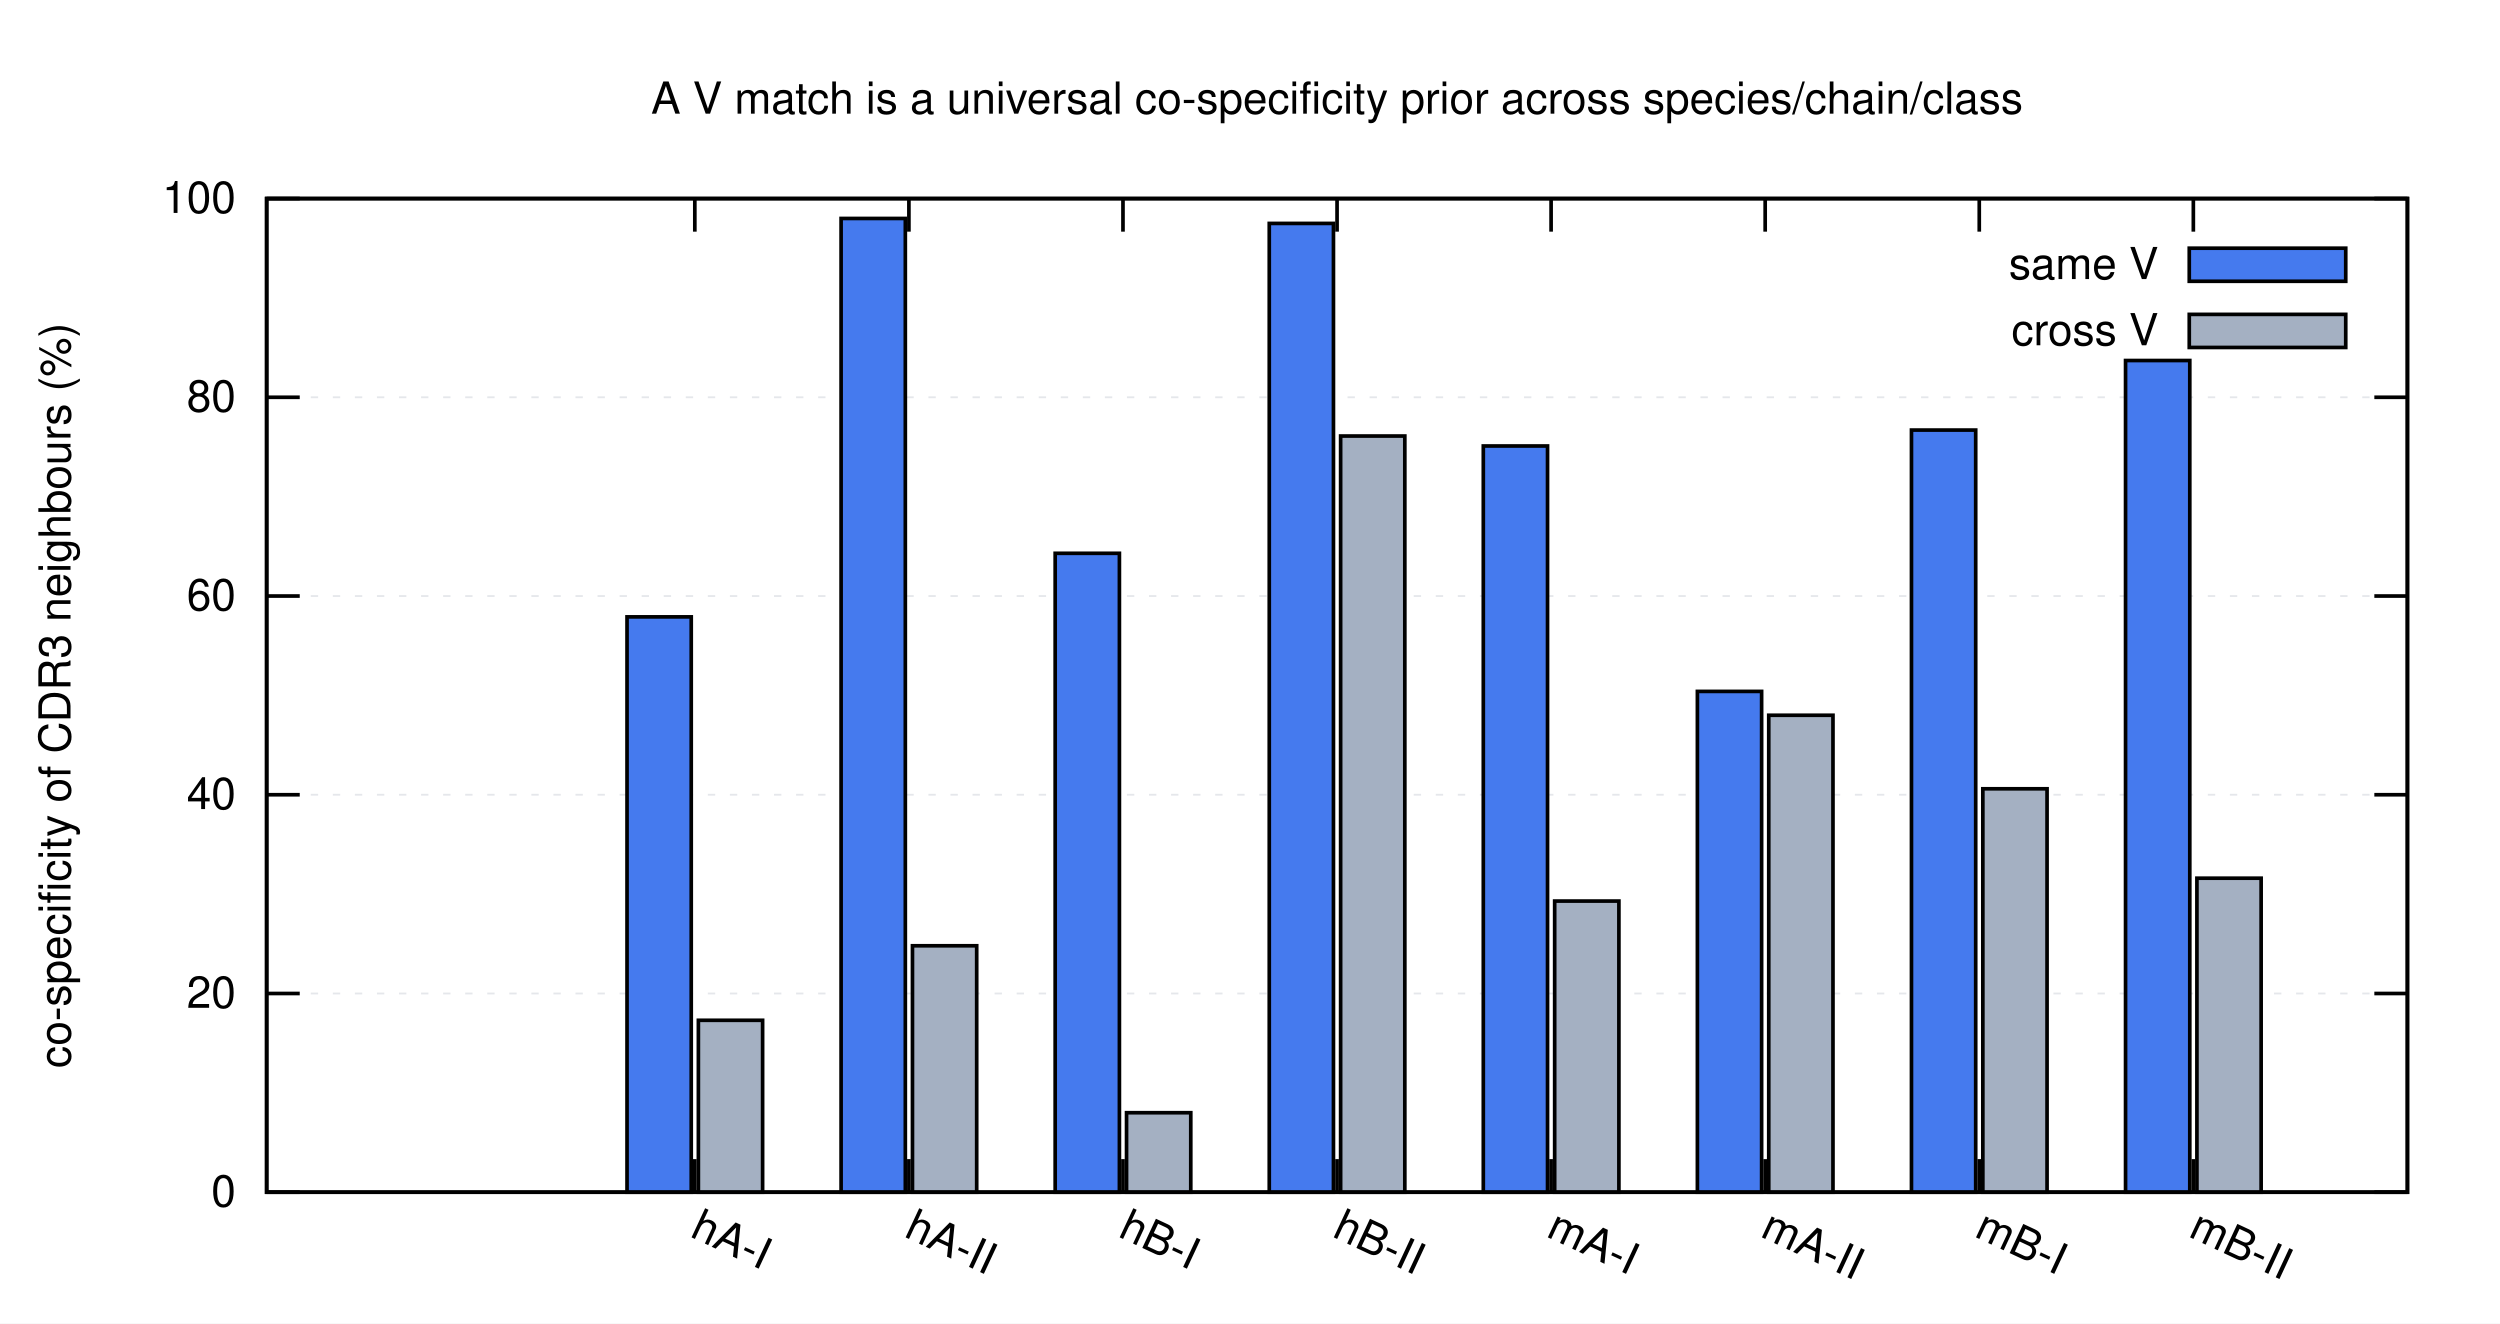
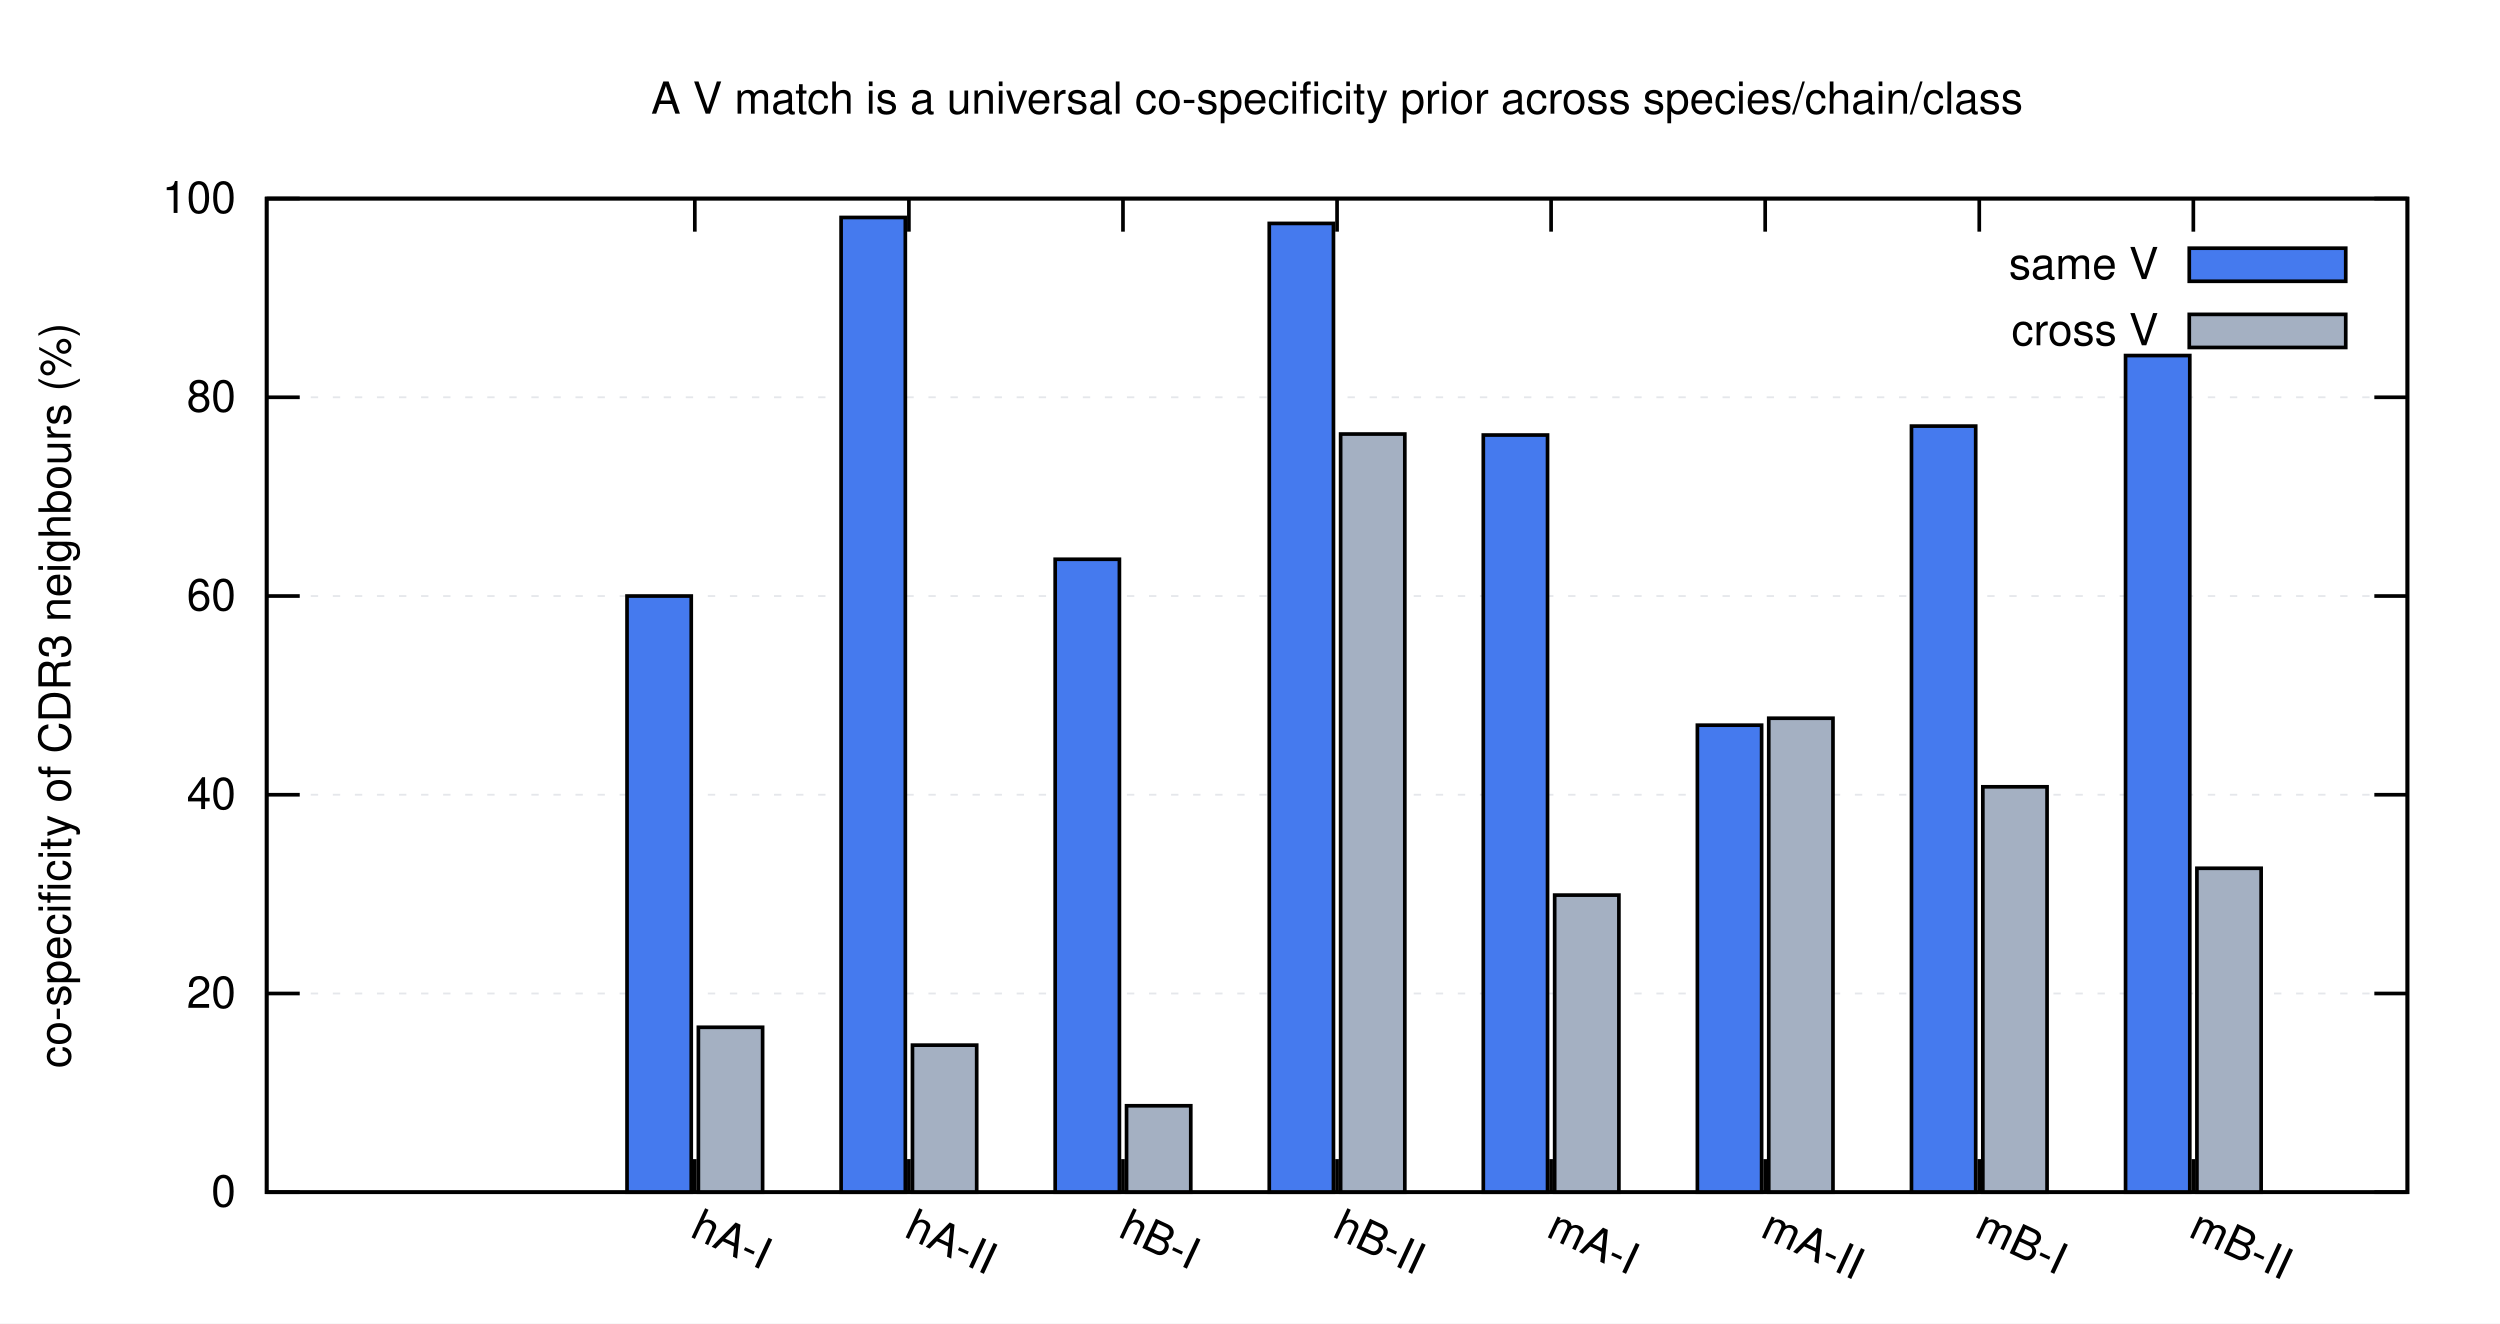
<svg xmlns="http://www.w3.org/2000/svg" xmlns:xlink="http://www.w3.org/1999/xlink" width="680" height="360" viewBox="0 0 680 360">
  <g id="gnuplot_canvas">
    <rect x="0" y="0" width="680" height="360" fill="#ffffff" />
    <defs>
      <circle id="gpDot" r="0.5" stroke-width="0.5" stroke="currentColor" />
      <path id="gpPt0" stroke-width="0.222" stroke="currentColor" d="M-1,0 h2 M0,-1 v2" />
      <path id="gpPt1" stroke-width="0.222" stroke="currentColor" d="M-1,-1 L1,1 M1,-1 L-1,1" />
      <path id="gpPt2" stroke-width="0.222" stroke="currentColor" d="M-1,0 L1,0 M0,-1 L0,1 M-1,-1 L1,1 M-1,1 L1,-1" />
      <rect id="gpPt3" stroke-width="0.222" stroke="currentColor" x="-1" y="-1" width="2" height="2" />
      <rect id="gpPt4" stroke-width="0.222" stroke="currentColor" fill="currentColor" x="-1" y="-1" width="2" height="2" />
      <circle id="gpPt5" stroke-width="0.222" stroke="currentColor" cx="0" cy="0" r="1" />
      <use xlink:href="#gpPt5" id="gpPt6" fill="currentColor" stroke="none" />
      <path id="gpPt7" stroke-width="0.222" stroke="currentColor" d="M0,-1.33 L-1.33,0.67 L1.33,0.67 z" />
      <use xlink:href="#gpPt7" id="gpPt8" fill="currentColor" stroke="none" />
      <use xlink:href="#gpPt7" id="gpPt9" stroke="currentColor" transform="rotate(180)" />
      <use xlink:href="#gpPt9" id="gpPt10" fill="currentColor" stroke="none" />
      <use xlink:href="#gpPt3" id="gpPt11" stroke="currentColor" transform="rotate(45)" />
      <use xlink:href="#gpPt11" id="gpPt12" fill="currentColor" stroke="none" />
      <path id="gpPt13" stroke-width="0.222" stroke="currentColor" d="M0,1.330 L1.265,0.411 L0.782,-1.067 L-0.782,-1.076 L-1.265,0.411 z" />
      <use xlink:href="#gpPt13" id="gpPt14" fill="currentColor" stroke="none" />
      <filter id="textbox" filterUnits="objectBoundingBox" x="0" y="0" height="1" width="1">
        <feFlood flood-color="#FFFFFF" flood-opacity="1" result="bgnd" />
        <feComposite in="SourceGraphic" in2="bgnd" operator="atop" />
      </filter>
      <filter id="greybox" filterUnits="objectBoundingBox" x="0" y="0" height="1" width="1">
        <feFlood flood-color="lightgrey" flood-opacity="1" result="grey" />
        <feComposite in="SourceGraphic" in2="grey" operator="atop" />
      </filter>
    </defs>
    <g fill="none" color="#FFFFFF" stroke="currentColor" stroke-width="1.00" stroke-linecap="butt" stroke-linejoin="miter">
</g>
    <g fill="none" color="black" stroke="currentColor" stroke-width="1.00" stroke-linecap="butt" stroke-linejoin="miter">
</g>
    <g fill="none" color="black" stroke="black" stroke-width="0.50" stroke-linecap="butt" stroke-linejoin="miter">
</g>
    <g fill="none" color="gray" stroke="currentColor" stroke-width="0.50" stroke-linecap="butt" stroke-linejoin="miter">
      <path stroke="rgb(229, 231, 235)" stroke-dasharray="2,4" class="gridline" d="M72.53,324.28 L654.82,324.28  " />
    </g>
    <g fill="none" color="gray" stroke="rgb(229, 231, 235)" stroke-width="1.00" stroke-linecap="butt" stroke-linejoin="miter">
</g>
    <g fill="none" color="black" stroke="currentColor" stroke-width="1.00" stroke-linecap="butt" stroke-linejoin="miter">
      <path stroke="black" d="M72.53,324.28 L81.53,324.28 M654.82,324.28 L645.82,324.28  " />
      <g transform="translate(64.14,328.18)" stroke="none" fill="black" font-family="Helvetica" font-size="12.00" text-anchor="end">
        <text>
          <tspan font-family="Helvetica"> 0</tspan>
        </text>
      </g>
    </g>
    <g fill="none" color="black" stroke="currentColor" stroke-width="1.00" stroke-linecap="butt" stroke-linejoin="miter">
</g>
    <g fill="none" color="black" stroke="black" stroke-width="0.50" stroke-linecap="butt" stroke-linejoin="miter">
</g>
    <g fill="none" color="gray" stroke="currentColor" stroke-width="0.50" stroke-linecap="butt" stroke-linejoin="miter">
      <path stroke="rgb(229, 231, 235)" stroke-dasharray="2,4" class="gridline" d="M72.53,270.23 L654.82,270.23  " />
    </g>
    <g fill="none" color="gray" stroke="rgb(229, 231, 235)" stroke-width="1.00" stroke-linecap="butt" stroke-linejoin="miter">
</g>
    <g fill="none" color="black" stroke="currentColor" stroke-width="1.00" stroke-linecap="butt" stroke-linejoin="miter">
      <path stroke="black" d="M72.53,270.23 L81.53,270.23 M654.82,270.23 L645.82,270.23  " />
      <g transform="translate(64.14,274.13)" stroke="none" fill="black" font-family="Helvetica" font-size="12.00" text-anchor="end">
        <text>
          <tspan font-family="Helvetica"> 20</tspan>
        </text>
      </g>
    </g>
    <g fill="none" color="black" stroke="currentColor" stroke-width="1.00" stroke-linecap="butt" stroke-linejoin="miter">
</g>
    <g fill="none" color="black" stroke="black" stroke-width="0.50" stroke-linecap="butt" stroke-linejoin="miter">
</g>
    <g fill="none" color="gray" stroke="currentColor" stroke-width="0.50" stroke-linecap="butt" stroke-linejoin="miter">
      <path stroke="rgb(229, 231, 235)" stroke-dasharray="2,4" class="gridline" d="M72.53,216.17 L654.82,216.17  " />
    </g>
    <g fill="none" color="gray" stroke="rgb(229, 231, 235)" stroke-width="1.00" stroke-linecap="butt" stroke-linejoin="miter">
</g>
    <g fill="none" color="black" stroke="currentColor" stroke-width="1.00" stroke-linecap="butt" stroke-linejoin="miter">
      <path stroke="black" d="M72.53,216.17 L81.53,216.17 M654.82,216.17 L645.82,216.17  " />
      <g transform="translate(64.14,220.07)" stroke="none" fill="black" font-family="Helvetica" font-size="12.00" text-anchor="end">
        <text>
          <tspan font-family="Helvetica"> 40</tspan>
        </text>
      </g>
    </g>
    <g fill="none" color="black" stroke="currentColor" stroke-width="1.00" stroke-linecap="butt" stroke-linejoin="miter">
</g>
    <g fill="none" color="black" stroke="black" stroke-width="0.50" stroke-linecap="butt" stroke-linejoin="miter">
</g>
    <g fill="none" color="gray" stroke="currentColor" stroke-width="0.50" stroke-linecap="butt" stroke-linejoin="miter">
      <path stroke="rgb(229, 231, 235)" stroke-dasharray="2,4" class="gridline" d="M72.53,162.12 L654.82,162.12  " />
    </g>
    <g fill="none" color="gray" stroke="rgb(229, 231, 235)" stroke-width="1.00" stroke-linecap="butt" stroke-linejoin="miter">
</g>
    <g fill="none" color="black" stroke="currentColor" stroke-width="1.00" stroke-linecap="butt" stroke-linejoin="miter">
      <path stroke="black" d="M72.53,162.12 L81.53,162.12 M654.82,162.12 L645.82,162.12  " />
      <g transform="translate(64.14,166.02)" stroke="none" fill="black" font-family="Helvetica" font-size="12.00" text-anchor="end">
        <text>
          <tspan font-family="Helvetica"> 60</tspan>
        </text>
      </g>
    </g>
    <g fill="none" color="black" stroke="currentColor" stroke-width="1.00" stroke-linecap="butt" stroke-linejoin="miter">
</g>
    <g fill="none" color="black" stroke="black" stroke-width="0.50" stroke-linecap="butt" stroke-linejoin="miter">
</g>
    <g fill="none" color="gray" stroke="currentColor" stroke-width="0.50" stroke-linecap="butt" stroke-linejoin="miter">
      <path stroke="rgb(229, 231, 235)" stroke-dasharray="2,4" class="gridline" d="M72.53,108.06 L654.82,108.06  " />
    </g>
    <g fill="none" color="gray" stroke="rgb(229, 231, 235)" stroke-width="1.00" stroke-linecap="butt" stroke-linejoin="miter">
</g>
    <g fill="none" color="black" stroke="currentColor" stroke-width="1.00" stroke-linecap="butt" stroke-linejoin="miter">
      <path stroke="black" d="M72.53,108.06 L81.53,108.06 M654.82,108.06 L645.82,108.06  " />
      <g transform="translate(64.14,111.96)" stroke="none" fill="black" font-family="Helvetica" font-size="12.00" text-anchor="end">
        <text>
          <tspan font-family="Helvetica"> 80</tspan>
        </text>
      </g>
    </g>
    <g fill="none" color="black" stroke="currentColor" stroke-width="1.00" stroke-linecap="butt" stroke-linejoin="miter">
</g>
    <g fill="none" color="black" stroke="black" stroke-width="0.50" stroke-linecap="butt" stroke-linejoin="miter">
</g>
    <g fill="none" color="gray" stroke="currentColor" stroke-width="0.50" stroke-linecap="butt" stroke-linejoin="miter">
      <path stroke="rgb(229, 231, 235)" stroke-dasharray="2,4" class="gridline" d="M72.53,54.01 L654.82,54.01  " />
    </g>
    <g fill="none" color="gray" stroke="rgb(229, 231, 235)" stroke-width="1.00" stroke-linecap="butt" stroke-linejoin="miter">
</g>
    <g fill="none" color="black" stroke="currentColor" stroke-width="1.00" stroke-linecap="butt" stroke-linejoin="miter">
      <path stroke="black" d="M72.53,54.01 L81.53,54.01 M654.82,54.01 L645.82,54.01  " />
      <g transform="translate(64.14,57.91)" stroke="none" fill="black" font-family="Helvetica" font-size="12.00" text-anchor="end">
        <text>
          <tspan font-family="Helvetica"> 100</tspan>
        </text>
      </g>
    </g>
    <g fill="none" color="black" stroke="currentColor" stroke-width="1.00" stroke-linecap="butt" stroke-linejoin="miter">
      <path stroke="black" d="M188.99,324.28 L188.99,315.28 M188.99,54.01 L188.99,63.01  " />
      <g transform="translate(187.34,336.21) rotate(25.00)" stroke="none" fill="black" font-family="Helvetica" font-size="12.00" text-anchor="start">
        <text>
          <tspan font-family="Helvetica">hA-I</tspan>
        </text>
      </g>
    </g>
    <g fill="none" color="black" stroke="currentColor" stroke-width="1.00" stroke-linecap="butt" stroke-linejoin="miter">
      <path stroke="black" d="M247.22,324.28 L247.22,315.28 M247.22,54.01 L247.22,63.01  " />
      <g transform="translate(245.57,336.21) rotate(25.00)" stroke="none" fill="black" font-family="Helvetica" font-size="12.00" text-anchor="start">
        <text>
          <tspan font-family="Helvetica">hA-II</tspan>
        </text>
      </g>
    </g>
    <g fill="none" color="black" stroke="currentColor" stroke-width="1.00" stroke-linecap="butt" stroke-linejoin="miter">
      <path stroke="black" d="M305.45,324.28 L305.45,315.28 M305.45,54.01 L305.45,63.01  " />
      <g transform="translate(303.80,336.21) rotate(25.00)" stroke="none" fill="black" font-family="Helvetica" font-size="12.00" text-anchor="start">
        <text>
          <tspan font-family="Helvetica">hB-I</tspan>
        </text>
      </g>
    </g>
    <g fill="none" color="black" stroke="currentColor" stroke-width="1.00" stroke-linecap="butt" stroke-linejoin="miter">
      <path stroke="black" d="M363.68,324.28 L363.68,315.28 M363.68,54.01 L363.68,63.01  " />
      <g transform="translate(362.03,336.21) rotate(25.00)" stroke="none" fill="black" font-family="Helvetica" font-size="12.00" text-anchor="start">
        <text>
          <tspan font-family="Helvetica">hB-II</tspan>
        </text>
      </g>
    </g>
    <g fill="none" color="black" stroke="currentColor" stroke-width="1.00" stroke-linecap="butt" stroke-linejoin="miter">
      <path stroke="black" d="M421.90,324.28 L421.90,315.28 M421.90,54.01 L421.90,63.01  " />
      <g transform="translate(420.25,336.21) rotate(25.00)" stroke="none" fill="black" font-family="Helvetica" font-size="12.00" text-anchor="start">
        <text>
          <tspan font-family="Helvetica">mA-I</tspan>
        </text>
      </g>
    </g>
    <g fill="none" color="black" stroke="currentColor" stroke-width="1.00" stroke-linecap="butt" stroke-linejoin="miter">
      <path stroke="black" d="M480.13,324.28 L480.13,315.28 M480.13,54.01 L480.13,63.01  " />
      <g transform="translate(478.48,336.21) rotate(25.00)" stroke="none" fill="black" font-family="Helvetica" font-size="12.00" text-anchor="start">
        <text>
          <tspan font-family="Helvetica">mA-II</tspan>
        </text>
      </g>
    </g>
    <g fill="none" color="black" stroke="currentColor" stroke-width="1.00" stroke-linecap="butt" stroke-linejoin="miter">
      <path stroke="black" d="M538.36,324.28 L538.36,315.28 M538.36,54.01 L538.36,63.01  " />
      <g transform="translate(536.71,336.21) rotate(25.00)" stroke="none" fill="black" font-family="Helvetica" font-size="12.00" text-anchor="start">
        <text>
          <tspan font-family="Helvetica">mB-I</tspan>
        </text>
      </g>
    </g>
    <g fill="none" color="black" stroke="currentColor" stroke-width="1.00" stroke-linecap="butt" stroke-linejoin="miter">
      <path stroke="black" d="M596.59,324.28 L596.59,315.28 M596.59,54.01 L596.59,63.01  " />
      <g transform="translate(594.94,336.21) rotate(25.00)" stroke="none" fill="black" font-family="Helvetica" font-size="12.00" text-anchor="start">
        <text>
          <tspan font-family="Helvetica">mB-II</tspan>
        </text>
      </g>
    </g>
    <g fill="none" color="black" stroke="currentColor" stroke-width="1.00" stroke-linecap="butt" stroke-linejoin="miter">
</g>
    <g fill="none" color="black" stroke="currentColor" stroke-width="1.00" stroke-linecap="butt" stroke-linejoin="miter">
      <path stroke="black" d="M72.53,54.01 L72.53,324.28 L654.82,324.28 L654.82,54.01 L72.53,54.01 Z  " />
    </g>
    <g fill="none" color="black" stroke="currentColor" stroke-width="1.00" stroke-linecap="butt" stroke-linejoin="miter">
</g>
    <g id="gnuplot_plot_1">
      <g fill="none" color="black" stroke="currentColor" stroke-width="1.00" stroke-linecap="butt" stroke-linejoin="miter">
        <g transform="translate(587.09,75.91)" stroke="none" fill="black" font-family="Helvetica" font-size="12.00" text-anchor="end">
          <text>
            <tspan font-family="Helvetica">same V</tspan>
          </text>
        </g>
      </g>
      <g fill="none" color="black" stroke="currentColor" stroke-width="1.00" stroke-linecap="butt" stroke-linejoin="miter">
        <g stroke="none" shape-rendering="crispEdges">
          <polygon fill="rgb( 69, 122, 238)" points="595.48,76.51 638.04,76.51 638.04,67.51 595.48,67.51 " />
        </g>
        <path stroke="black" d="M595.48,76.51 L638.04,76.51 L638.04,67.51 L595.48,67.51 L595.48,76.51 Z  " />
      </g>
      <g fill="none" color="black" stroke="currentColor" stroke-width="1.00" stroke-linecap="butt" stroke-linejoin="miter">
        <g stroke="none" shape-rendering="crispEdges">
-           <polygon fill="rgb( 69, 122, 238)" points="170.55,324.28 188.03,324.28 188.03,167.78 170.55,167.78 " />
-         </g>
-         <path stroke="black" d="M170.55,324.28 L170.55,167.79 L188.02,167.79 L188.02,324.28 L170.55,324.28 Z  " />
-       </g>
-       <g fill="none" color="black" stroke="currentColor" stroke-width="1.00" stroke-linecap="butt" stroke-linejoin="miter">
-         <g stroke="none" shape-rendering="crispEdges">
-           <polygon fill="rgb( 69, 122, 238)" points="228.78,324.28 246.26,324.28 246.26,59.41 228.78,59.41 " />
-         </g>
-         <path stroke="black" d="M228.78,324.28 L228.78,59.42 L246.25,59.42 L246.25,324.28 L228.78,324.28 Z  " />
-       </g>
-       <g fill="none" color="black" stroke="currentColor" stroke-width="1.00" stroke-linecap="butt" stroke-linejoin="miter">
-         <g stroke="none" shape-rendering="crispEdges">
-           <polygon fill="rgb( 69, 122, 238)" points="287.01,324.28 304.49,324.28 304.49,150.49 287.01,150.49 " />
-         </g>
-         <path stroke="black" d="M287.01,324.28 L287.01,150.50 L304.48,150.50 L304.48,324.28 L287.01,324.28 Z  " />
+           <polygon fill="rgb( 69, 122, 238)" points="170.55,324.28 188.03,324.28 188.03,162.11 170.55,162.11 " />
+         </g>
+         <path stroke="black" d="M170.55,324.28 L170.55,162.12 L188.02,162.12 L188.02,324.28 L170.55,324.28 Z  " />
+       </g>
+       <g fill="none" color="black" stroke="currentColor" stroke-width="1.00" stroke-linecap="butt" stroke-linejoin="miter">
+         <g stroke="none" shape-rendering="crispEdges">
+           <polygon fill="rgb( 69, 122, 238)" points="228.78,324.28 246.26,324.28 246.26,59.14 228.78,59.14 " />
+         </g>
+         <path stroke="black" d="M228.78,324.28 L228.78,59.15 L246.25,59.15 L246.25,324.28 L228.78,324.28 Z  " />
+       </g>
+       <g fill="none" color="black" stroke="currentColor" stroke-width="1.00" stroke-linecap="butt" stroke-linejoin="miter">
+         <g stroke="none" shape-rendering="crispEdges">
+           <polygon fill="rgb( 69, 122, 238)" points="287.01,324.28 304.49,324.28 304.49,152.11 287.01,152.11 " />
+         </g>
+         <path stroke="black" d="M287.01,324.28 L287.01,152.12 L304.48,152.12 L304.48,324.28 L287.01,324.28 Z  " />
      </g>
      <g fill="none" color="black" stroke="currentColor" stroke-width="1.00" stroke-linecap="butt" stroke-linejoin="miter">
        <g stroke="none" shape-rendering="crispEdges">
          <polygon fill="rgb( 69, 122, 238)" points="345.24,324.28 362.71,324.28 362.71,60.76 345.24,60.76 " />
        </g>
        <path stroke="black" d="M345.24,324.28 L345.24,60.77 L362.70,60.77 L362.70,324.28 L345.24,324.28 Z  " />
      </g>
      <g fill="none" color="black" stroke="currentColor" stroke-width="1.00" stroke-linecap="butt" stroke-linejoin="miter">
        <g stroke="none" shape-rendering="crispEdges">
-           <polygon fill="rgb( 69, 122, 238)" points="403.46,324.28 420.94,324.28 420.94,121.30 403.46,121.30 " />
-         </g>
-         <path stroke="black" d="M403.46,324.28 L403.46,121.31 L420.93,121.31 L420.93,324.28 L403.46,324.28 Z  " />
-       </g>
-       <g fill="none" color="black" stroke="currentColor" stroke-width="1.00" stroke-linecap="butt" stroke-linejoin="miter">
-         <g stroke="none" shape-rendering="crispEdges">
-           <polygon fill="rgb( 69, 122, 238)" points="461.69,324.28 479.17,324.28 479.17,188.05 461.69,188.05 " />
-         </g>
-         <path stroke="black" d="M461.69,324.28 L461.69,188.06 L479.16,188.06 L479.16,324.28 L461.69,324.28 Z  " />
-       </g>
-       <g fill="none" color="black" stroke="currentColor" stroke-width="1.00" stroke-linecap="butt" stroke-linejoin="miter">
-         <g stroke="none" shape-rendering="crispEdges">
-           <polygon fill="rgb( 69, 122, 238)" points="519.92,324.28 537.40,324.28 537.40,116.97 519.92,116.97 " />
-         </g>
-         <path stroke="black" d="M519.92,324.28 L519.92,116.98 L537.39,116.98 L537.39,324.28 L519.92,324.28 Z  " />
-       </g>
-       <g fill="none" color="black" stroke="currentColor" stroke-width="1.00" stroke-linecap="butt" stroke-linejoin="miter">
-         <g stroke="none" shape-rendering="crispEdges">
-           <polygon fill="rgb( 69, 122, 238)" points="578.15,324.28 595.63,324.28 595.63,98.05 578.15,98.05 " />
-         </g>
-         <path stroke="black" d="M578.15,324.28 L578.15,98.06 L595.62,98.06 L595.62,324.28 L578.15,324.28 Z  " />
+           <polygon fill="rgb( 69, 122, 238)" points="403.46,324.28 420.94,324.28 420.94,118.32 403.46,118.32 " />
+         </g>
+         <path stroke="black" d="M403.46,324.28 L403.46,118.33 L420.93,118.33 L420.93,324.28 L403.46,324.28 Z  " />
+       </g>
+       <g fill="none" color="black" stroke="currentColor" stroke-width="1.00" stroke-linecap="butt" stroke-linejoin="miter">
+         <g stroke="none" shape-rendering="crispEdges">
+           <polygon fill="rgb( 69, 122, 238)" points="461.69,324.28 479.17,324.28 479.17,197.24 461.69,197.24 " />
+         </g>
+         <path stroke="black" d="M461.69,324.28 L461.69,197.25 L479.16,197.25 L479.16,324.28 L461.69,324.28 Z  " />
+       </g>
+       <g fill="none" color="black" stroke="currentColor" stroke-width="1.00" stroke-linecap="butt" stroke-linejoin="miter">
+         <g stroke="none" shape-rendering="crispEdges">
+           <polygon fill="rgb( 69, 122, 238)" points="519.92,324.28 537.40,324.28 537.40,115.89 519.92,115.89 " />
+         </g>
+         <path stroke="black" d="M519.92,324.28 L519.92,115.90 L537.39,115.90 L537.39,324.28 L519.92,324.28 Z  " />
+       </g>
+       <g fill="none" color="black" stroke="currentColor" stroke-width="1.00" stroke-linecap="butt" stroke-linejoin="miter">
+         <g stroke="none" shape-rendering="crispEdges">
+           <polygon fill="rgb( 69, 122, 238)" points="578.15,324.28 595.63,324.28 595.63,96.70 578.15,96.70 " />
+         </g>
+         <path stroke="black" d="M578.15,324.28 L578.15,96.71 L595.62,96.71 L595.62,324.28 L578.15,324.28 Z  " />
      </g>
      <g fill="none" color="black" stroke="currentColor" stroke-width="1.00" stroke-linecap="butt" stroke-linejoin="miter">
</g>
    </g>
    <g id="gnuplot_plot_2">
      <g fill="none" color="black" stroke="currentColor" stroke-width="1.00" stroke-linecap="butt" stroke-linejoin="miter">
        <g transform="translate(587.09,93.91)" stroke="none" fill="black" font-family="Helvetica" font-size="12.00" text-anchor="end">
          <text>
            <tspan font-family="Helvetica">cross V</tspan>
          </text>
        </g>
      </g>
      <g fill="none" color="black" stroke="currentColor" stroke-width="1.00" stroke-linecap="butt" stroke-linejoin="miter">
        <g stroke="none" shape-rendering="crispEdges">
          <polygon fill="rgb(164, 176, 194)" points="595.48,94.51 638.04,94.51 638.04,85.51 595.48,85.51 " />
        </g>
        <path stroke="black" d="M595.48,94.51 L638.04,94.51 L638.04,85.51 L595.48,85.51 L595.48,94.51 Z  " />
      </g>
      <g fill="none" color="black" stroke="currentColor" stroke-width="1.00" stroke-linecap="butt" stroke-linejoin="miter">
        <g stroke="none" shape-rendering="crispEdges">
-           <polygon fill="rgb(164, 176, 194)" points="189.96,324.28 207.44,324.28 207.44,277.51 189.96,277.51 " />
-         </g>
-         <path stroke="black" d="M189.96,324.28 L189.96,277.52 L207.43,277.52 L207.43,324.28 L189.96,324.28 Z  " />
-       </g>
-       <g fill="none" color="black" stroke="currentColor" stroke-width="1.00" stroke-linecap="butt" stroke-linejoin="miter">
-         <g stroke="none" shape-rendering="crispEdges">
-           <polygon fill="rgb(164, 176, 194)" points="248.19,324.28 265.67,324.28 265.67,257.24 248.19,257.24 " />
-         </g>
-         <path stroke="black" d="M248.19,324.28 L248.19,257.25 L265.66,257.25 L265.66,324.28 L248.19,324.28 Z  " />
-       </g>
-       <g fill="none" color="black" stroke="currentColor" stroke-width="1.00" stroke-linecap="butt" stroke-linejoin="miter">
-         <g stroke="none" shape-rendering="crispEdges">
-           <polygon fill="rgb(164, 176, 194)" points="306.42,324.28 323.90,324.28 323.90,302.65 306.42,302.65 " />
-         </g>
-         <path stroke="black" d="M306.42,324.28 L306.42,302.66 L323.89,302.66 L323.89,324.28 L306.42,324.28 Z  " />
-       </g>
-       <g fill="none" color="black" stroke="currentColor" stroke-width="1.00" stroke-linecap="butt" stroke-linejoin="miter">
-         <g stroke="none" shape-rendering="crispEdges">
-           <polygon fill="rgb(164, 176, 194)" points="364.65,324.28 382.12,324.28 382.12,118.59 364.65,118.59 " />
-         </g>
-         <path stroke="black" d="M364.65,324.28 L364.65,118.60 L382.11,118.60 L382.11,324.28 L364.65,324.28 Z  " />
-       </g>
-       <g fill="none" color="black" stroke="currentColor" stroke-width="1.00" stroke-linecap="butt" stroke-linejoin="miter">
-         <g stroke="none" shape-rendering="crispEdges">
-           <polygon fill="rgb(164, 176, 194)" points="422.87,324.28 440.35,324.28 440.35,245.08 422.87,245.08 " />
-         </g>
-         <path stroke="black" d="M422.87,324.28 L422.87,245.09 L440.34,245.09 L440.34,324.28 L422.87,324.28 Z  " />
-       </g>
-       <g fill="none" color="black" stroke="currentColor" stroke-width="1.00" stroke-linecap="butt" stroke-linejoin="miter">
-         <g stroke="none" shape-rendering="crispEdges">
-           <polygon fill="rgb(164, 176, 194)" points="481.10,324.28 498.58,324.28 498.58,194.54 481.10,194.54 " />
-         </g>
-         <path stroke="black" d="M481.10,324.28 L481.10,194.55 L498.57,194.55 L498.57,324.28 L481.10,324.28 Z  " />
-       </g>
-       <g fill="none" color="black" stroke="currentColor" stroke-width="1.00" stroke-linecap="butt" stroke-linejoin="miter">
-         <g stroke="none" shape-rendering="crispEdges">
-           <polygon fill="rgb(164, 176, 194)" points="539.33,324.28 556.81,324.28 556.81,214.54 539.33,214.54 " />
-         </g>
-         <path stroke="black" d="M539.33,324.28 L539.33,214.55 L556.80,214.55 L556.80,324.28 L539.33,324.28 Z  " />
-       </g>
-       <g fill="none" color="black" stroke="currentColor" stroke-width="1.00" stroke-linecap="butt" stroke-linejoin="miter">
-         <g stroke="none" shape-rendering="crispEdges">
-           <polygon fill="rgb(164, 176, 194)" points="597.56,324.28 615.04,324.28 615.04,238.86 597.56,238.86 " />
-         </g>
-         <path stroke="black" d="M597.56,324.28 L597.56,238.87 L615.03,238.87 L615.03,324.28 L597.56,324.28 Z  " />
+           <polygon fill="rgb(164, 176, 194)" points="189.96,324.28 207.44,324.28 207.44,279.41 189.96,279.41 " />
+         </g>
+         <path stroke="black" d="M189.96,324.28 L189.96,279.42 L207.43,279.42 L207.43,324.28 L189.96,324.28 Z  " />
+       </g>
+       <g fill="none" color="black" stroke="currentColor" stroke-width="1.00" stroke-linecap="butt" stroke-linejoin="miter">
+         <g stroke="none" shape-rendering="crispEdges">
+           <polygon fill="rgb(164, 176, 194)" points="248.19,324.28 265.67,324.28 265.67,284.27 248.19,284.27 " />
+         </g>
+         <path stroke="black" d="M248.19,324.28 L248.19,284.28 L265.66,284.28 L265.66,324.28 L248.19,324.28 Z  " />
+       </g>
+       <g fill="none" color="black" stroke="currentColor" stroke-width="1.00" stroke-linecap="butt" stroke-linejoin="miter">
+         <g stroke="none" shape-rendering="crispEdges">
+           <polygon fill="rgb(164, 176, 194)" points="306.42,324.28 323.90,324.28 323.90,300.76 306.42,300.76 " />
+         </g>
+         <path stroke="black" d="M306.42,324.28 L306.42,300.77 L323.89,300.77 L323.89,324.28 L306.42,324.28 Z  " />
+       </g>
+       <g fill="none" color="black" stroke="currentColor" stroke-width="1.00" stroke-linecap="butt" stroke-linejoin="miter">
+         <g stroke="none" shape-rendering="crispEdges">
+           <polygon fill="rgb(164, 176, 194)" points="364.65,324.28 382.12,324.28 382.12,118.05 364.65,118.05 " />
+         </g>
+         <path stroke="black" d="M364.65,324.28 L364.65,118.06 L382.11,118.06 L382.11,324.28 L364.65,324.28 Z  " />
+       </g>
+       <g fill="none" color="black" stroke="currentColor" stroke-width="1.00" stroke-linecap="butt" stroke-linejoin="miter">
+         <g stroke="none" shape-rendering="crispEdges">
+           <polygon fill="rgb(164, 176, 194)" points="422.87,324.28 440.35,324.28 440.35,243.46 422.87,243.46 " />
+         </g>
+         <path stroke="black" d="M422.87,324.28 L422.87,243.47 L440.34,243.47 L440.34,324.28 L422.87,324.28 Z  " />
+       </g>
+       <g fill="none" color="black" stroke="currentColor" stroke-width="1.00" stroke-linecap="butt" stroke-linejoin="miter">
+         <g stroke="none" shape-rendering="crispEdges">
+           <polygon fill="rgb(164, 176, 194)" points="481.10,324.28 498.58,324.28 498.58,195.35 481.10,195.35 " />
+         </g>
+         <path stroke="black" d="M481.10,324.28 L481.10,195.36 L498.57,195.36 L498.57,324.28 L481.10,324.28 Z  " />
+       </g>
+       <g fill="none" color="black" stroke="currentColor" stroke-width="1.00" stroke-linecap="butt" stroke-linejoin="miter">
+         <g stroke="none" shape-rendering="crispEdges">
+           <polygon fill="rgb(164, 176, 194)" points="539.33,324.28 556.81,324.28 556.81,214.00 539.33,214.00 " />
+         </g>
+         <path stroke="black" d="M539.33,324.28 L539.33,214.01 L556.80,214.01 L556.80,324.28 L539.33,324.28 Z  " />
+       </g>
+       <g fill="none" color="black" stroke="currentColor" stroke-width="1.00" stroke-linecap="butt" stroke-linejoin="miter">
+         <g stroke="none" shape-rendering="crispEdges">
+           <polygon fill="rgb(164, 176, 194)" points="597.56,324.28 615.04,324.28 615.04,236.16 597.56,236.16 " />
+         </g>
+         <path stroke="black" d="M597.56,324.28 L597.56,236.17 L615.03,236.17 L615.03,324.28 L597.56,324.28 Z  " />
      </g>
      <g fill="none" color="black" stroke="currentColor" stroke-width="1.00" stroke-linecap="butt" stroke-linejoin="miter">
</g>
    </g>
    <g fill="none" color="#FFFFFF" stroke="rgb(148, 163, 184)" stroke-width="2.00" stroke-linecap="butt" stroke-linejoin="miter">
</g>
    <g fill="none" color="black" stroke="currentColor" stroke-width="2.00" stroke-linecap="butt" stroke-linejoin="miter">
</g>
    <g fill="none" color="black" stroke="black" stroke-width="1.00" stroke-linecap="butt" stroke-linejoin="miter">
</g>
    <g fill="none" color="black" stroke="currentColor" stroke-width="1.00" stroke-linecap="butt" stroke-linejoin="miter">
      <path stroke="black" d="M72.53,54.01 L72.53,324.28 L654.82,324.28 L654.82,54.01 L72.53,54.01 Z  " />
      <g transform="translate(19.18,189.15) rotate(270.00)" stroke="none" fill="black" font-family="Helvetica" font-size="12.00" text-anchor="middle">
        <text>
          <tspan font-family="Helvetica">co-specificity of CDR3 neighbours (%)</tspan>
        </text>
      </g>
    </g>
    <g fill="none" color="black" stroke="currentColor" stroke-width="1.00" stroke-linecap="butt" stroke-linejoin="miter">
</g>
    <g fill="none" color="black" stroke="currentColor" stroke-width="1.00" stroke-linecap="butt" stroke-linejoin="miter">
      <g transform="translate(363.67,30.91)" stroke="none" fill="black" font-family="Helvetica" font-size="12.00" text-anchor="middle">
        <text>
          <tspan font-family="Helvetica">A V match is a universal co-specificity prior across species/chain/class</tspan>
        </text>
      </g>
    </g>
    <g fill="none" color="black" stroke="currentColor" stroke-width="1.00" stroke-linecap="butt" stroke-linejoin="miter">
</g>
  </g>
</svg>
